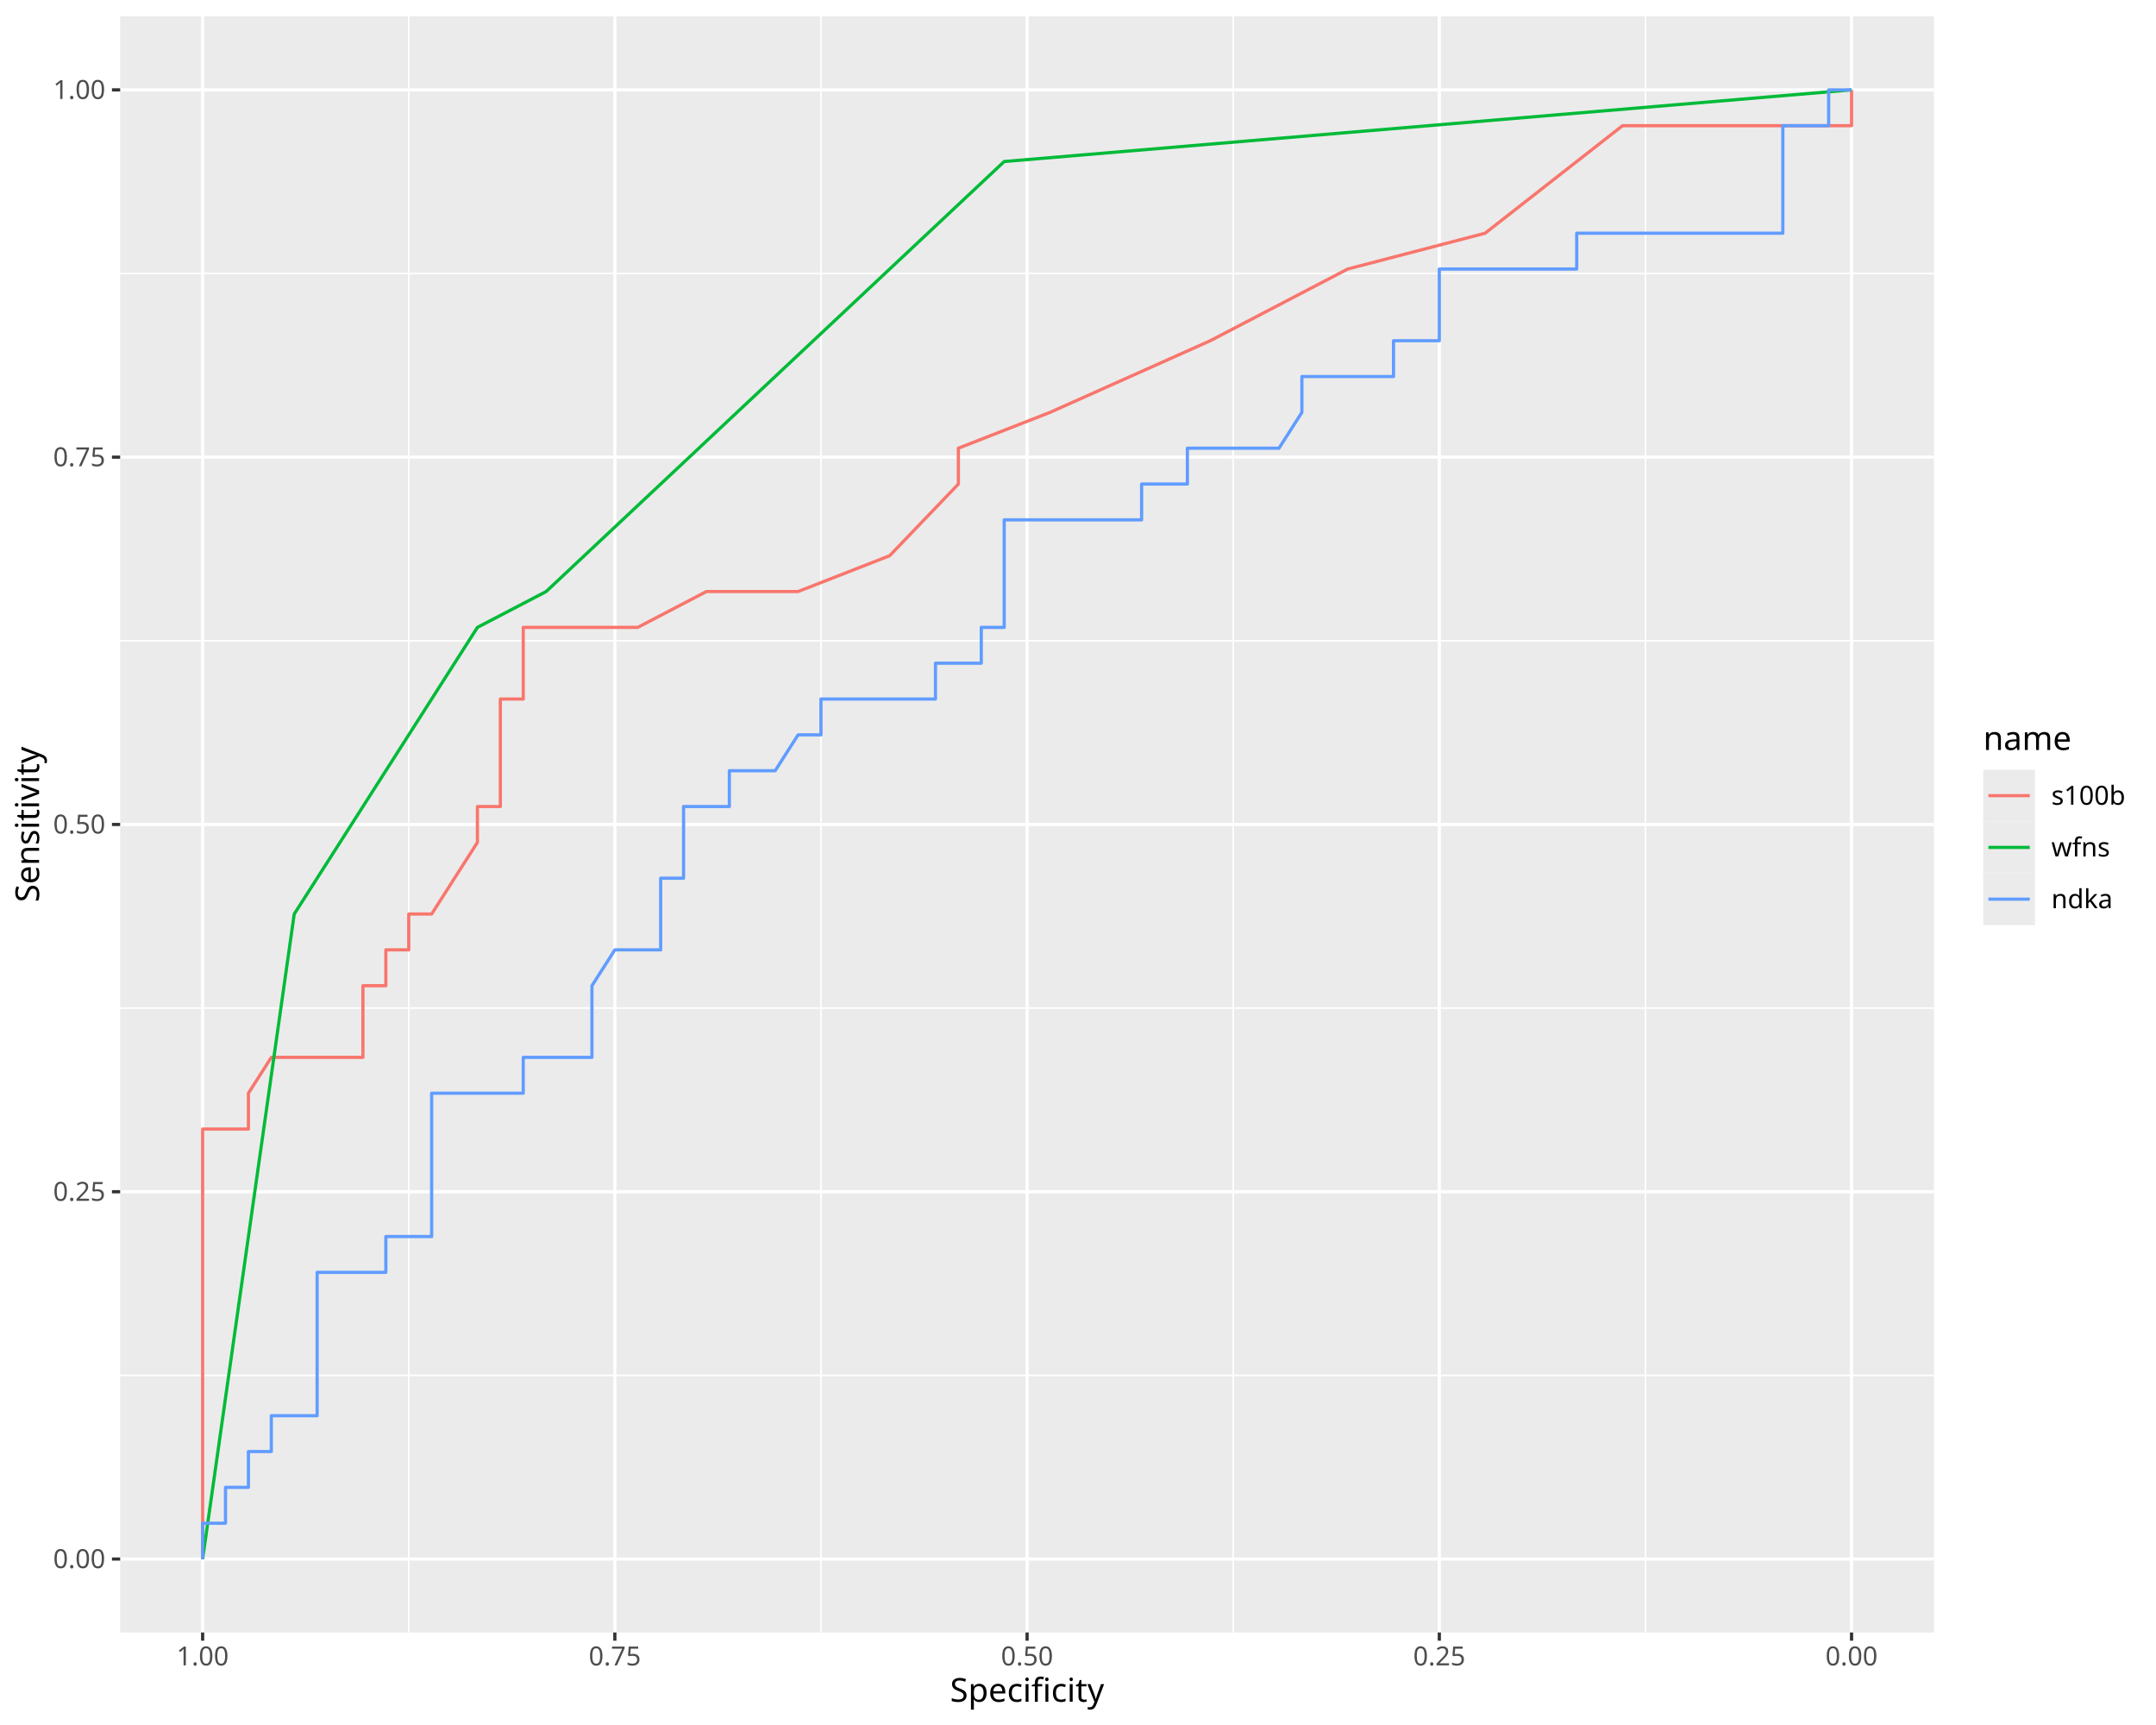
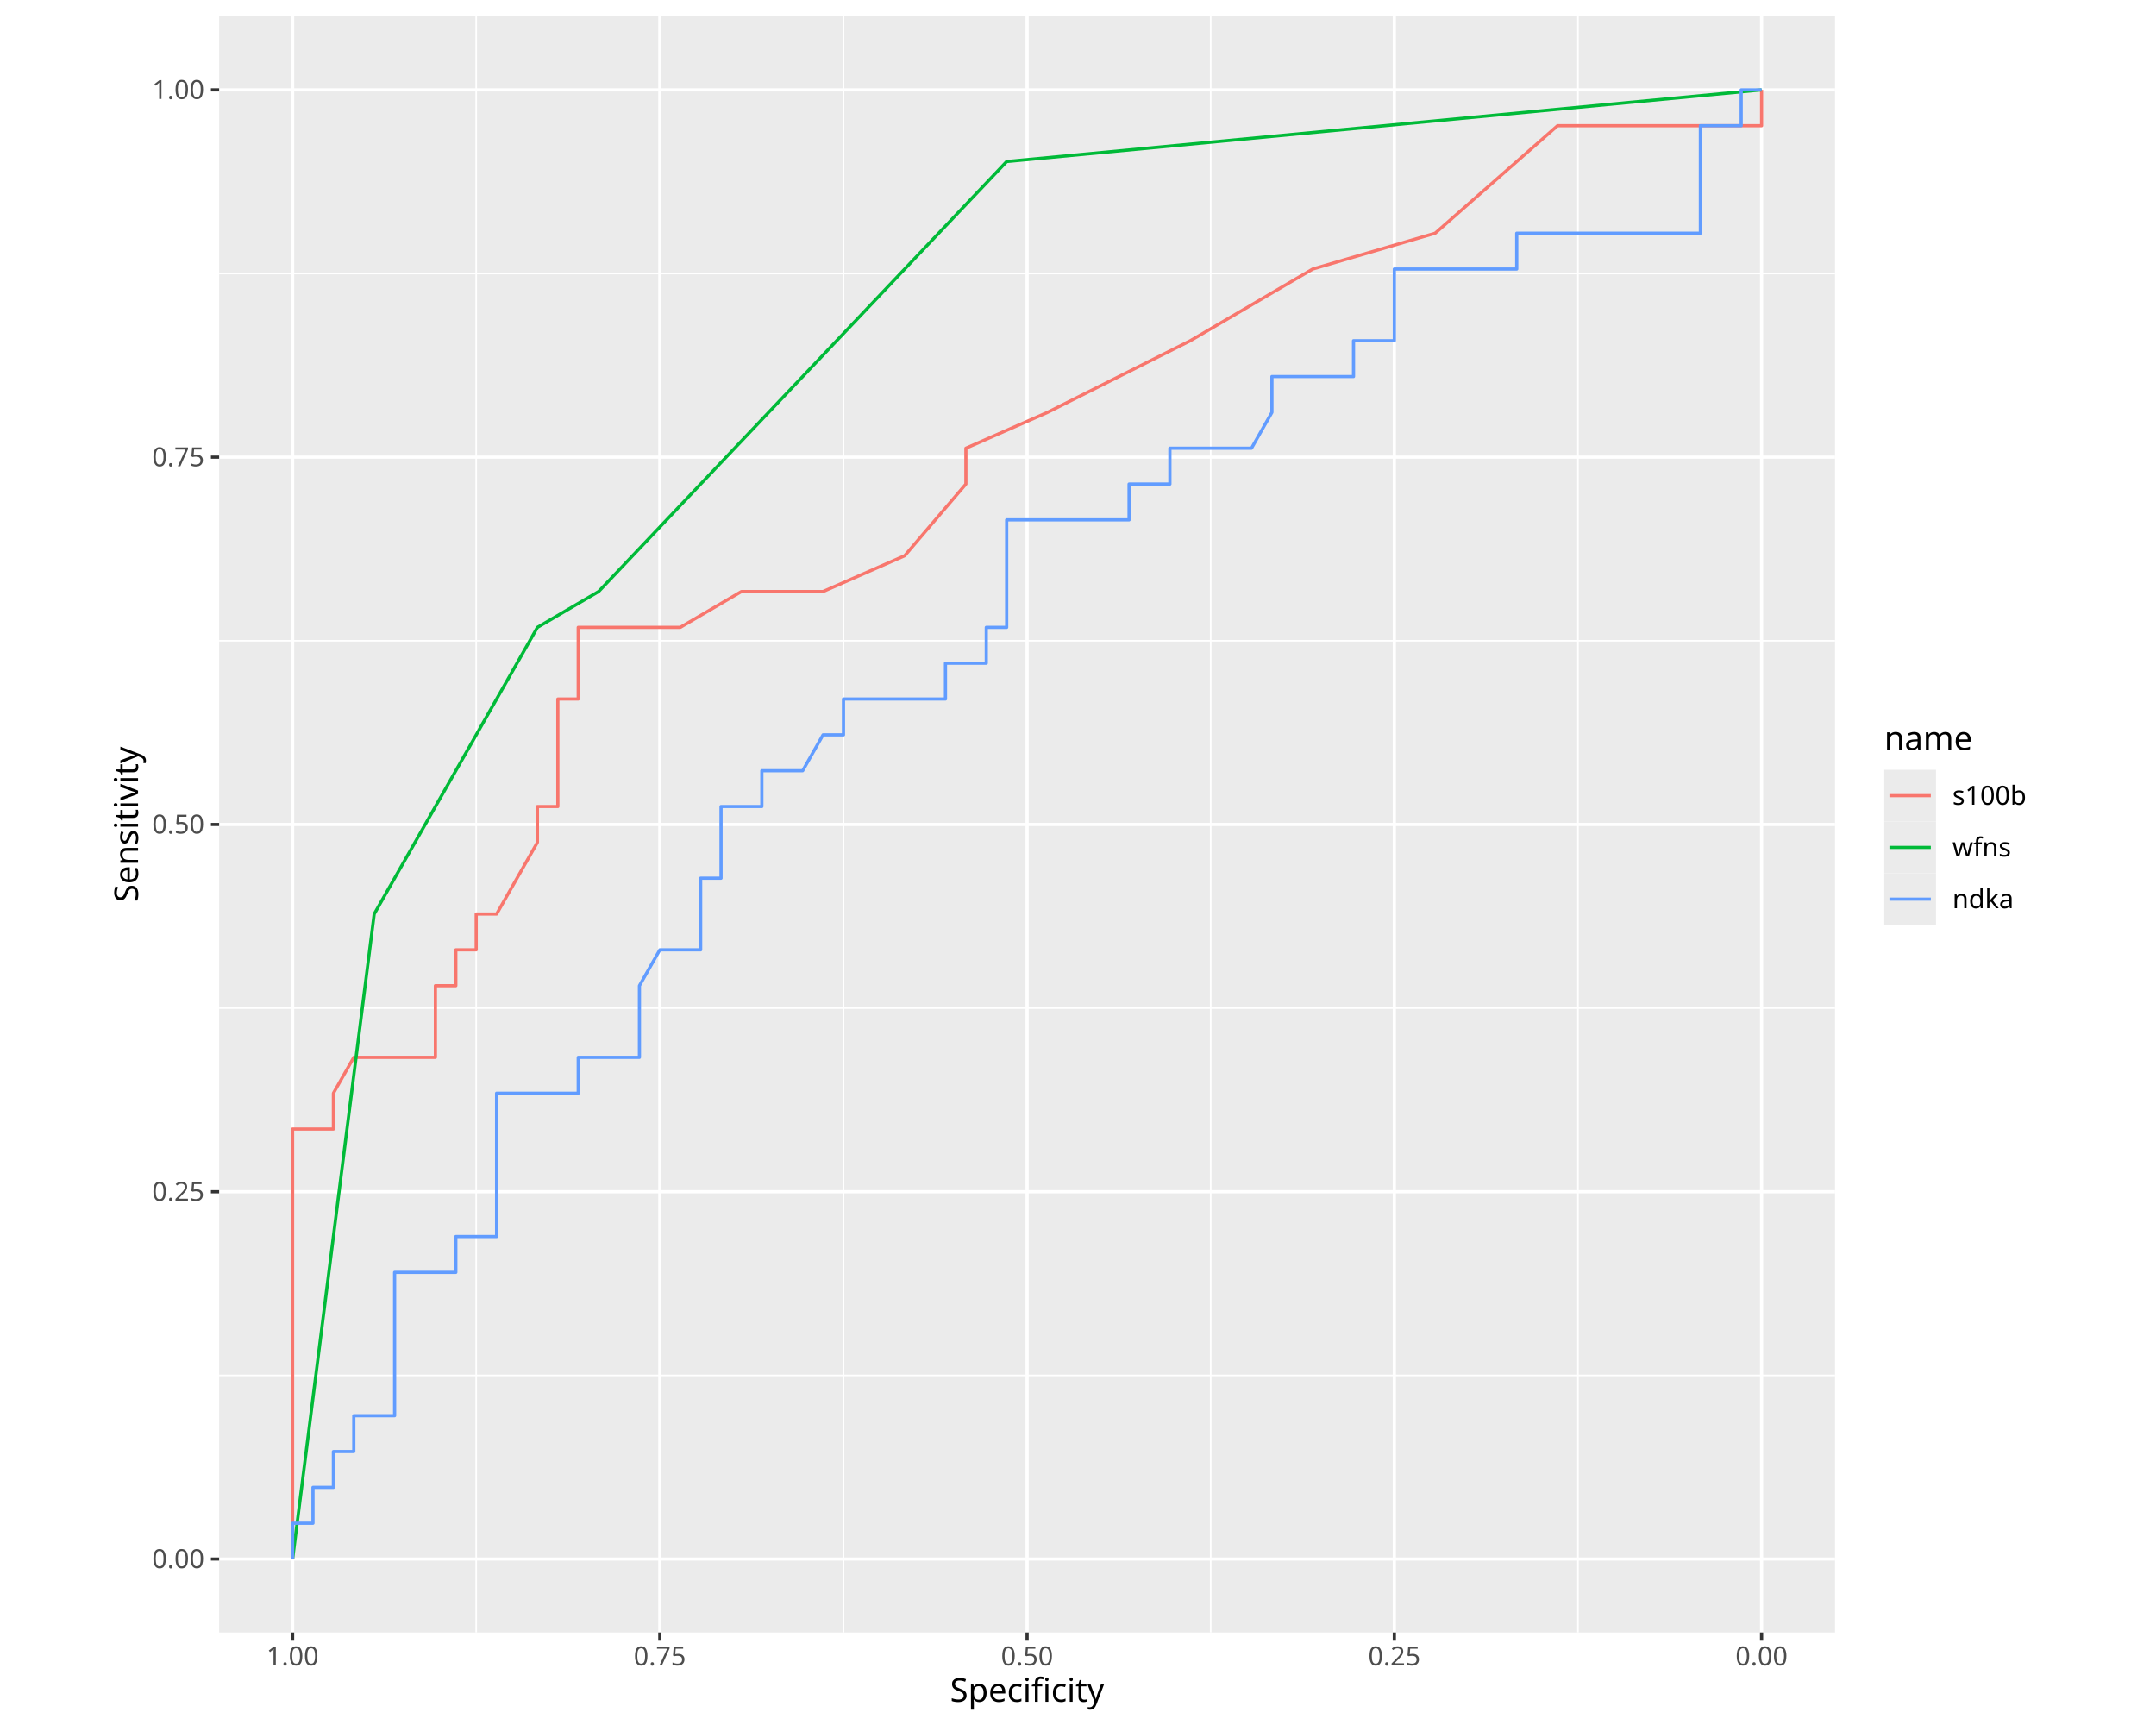
<svg xmlns="http://www.w3.org/2000/svg" class="svglite" data-engine-version="2.0" width="720.00pt" height="576.00pt" viewBox="0 0 720.00 576.00">
  <defs>
    <style type="text/css">
    .svglite line, .svglite polyline, .svglite polygon, .svglite path, .svglite rect, .svglite circle {
      fill: none;
      stroke: #000000;
      stroke-linecap: round;
      stroke-linejoin: round;
      stroke-miterlimit: 10.00;
    }
  </style>
  </defs>
  <rect width="100%" height="100%" style="stroke: none; fill: #FFFFFF;" />
  <defs>
    <clipPath id="cpMC4wMHw3MjAuMDB8MC4wMHw1NzYuMDA=">
      <rect x="0.00" y="0.00" width="720.00" height="576.00" />
    </clipPath>
  </defs>
  <g clip-path="url(#cpMC4wMHw3MjAuMDB8MC4wMHw1NzYuMDA=)">
-     <rect x="0.00" y="0.00" width="720.00" height="576.00" style="stroke-width: 1.07; stroke: #FFFFFF; fill: #FFFFFF;" />
-   </g>
+ </g>
  <defs>
-     <clipPath id="cpNDAuMTN8NjQ1Ljg2fDUuNDh8NTQ1LjEx">
-       <rect x="40.13" y="5.48" width="605.73" height="539.63" />
+     <clipPath id="cpMzMuMDV8Njg2Ljk1fDAuMDB8NTc2LjAw">
+       <rect x="33.05" y="0.00" width="653.90" height="576.00" />
    </clipPath>
  </defs>
-   <g clip-path="url(#cpNDAuMTN8NjQ1Ljg2fDUuNDh8NTQ1LjEx)">
-     <rect x="40.13" y="5.48" width="605.73" height="539.63" style="stroke-width: 1.07; stroke: none; fill: #EBEBEB;" />
-     <polyline points="40.13,459.26 645.86,459.26 " style="stroke-width: 0.53; stroke: #FFFFFF; stroke-linecap: butt;" />
-     <polyline points="40.13,336.62 645.86,336.62 " style="stroke-width: 0.53; stroke: #FFFFFF; stroke-linecap: butt;" />
-     <polyline points="40.13,213.97 645.86,213.97 " style="stroke-width: 0.53; stroke: #FFFFFF; stroke-linecap: butt;" />
-     <polyline points="40.13,91.33 645.86,91.33 " style="stroke-width: 0.53; stroke: #FFFFFF; stroke-linecap: butt;" />
-     <polyline points="549.50,545.11 549.50,5.48 " style="stroke-width: 0.53; stroke: #FFFFFF; stroke-linecap: butt;" />
-     <polyline points="411.83,545.11 411.83,5.48 " style="stroke-width: 0.53; stroke: #FFFFFF; stroke-linecap: butt;" />
-     <polyline points="274.16,545.11 274.16,5.48 " style="stroke-width: 0.53; stroke: #FFFFFF; stroke-linecap: butt;" />
-     <polyline points="136.50,545.11 136.50,5.48 " style="stroke-width: 0.53; stroke: #FFFFFF; stroke-linecap: butt;" />
-     <polyline points="40.13,520.58 645.86,520.58 " style="stroke-width: 1.07; stroke: #FFFFFF; stroke-linecap: butt;" />
-     <polyline points="40.13,397.94 645.86,397.94 " style="stroke-width: 1.07; stroke: #FFFFFF; stroke-linecap: butt;" />
-     <polyline points="40.13,275.30 645.86,275.30 " style="stroke-width: 1.07; stroke: #FFFFFF; stroke-linecap: butt;" />
-     <polyline points="40.13,152.65 645.86,152.65 " style="stroke-width: 1.07; stroke: #FFFFFF; stroke-linecap: butt;" />
-     <polyline points="40.13,30.01 645.86,30.01 " style="stroke-width: 1.07; stroke: #FFFFFF; stroke-linecap: butt;" />
-     <polyline points="618.33,545.11 618.33,5.48 " style="stroke-width: 1.07; stroke: #FFFFFF; stroke-linecap: butt;" />
-     <polyline points="480.66,545.11 480.66,5.48 " style="stroke-width: 1.07; stroke: #FFFFFF; stroke-linecap: butt;" />
-     <polyline points="343.00,545.11 343.00,5.48 " style="stroke-width: 1.07; stroke: #FFFFFF; stroke-linecap: butt;" />
-     <polyline points="205.33,545.11 205.33,5.48 " style="stroke-width: 1.07; stroke: #FFFFFF; stroke-linecap: butt;" />
-     <polyline points="67.67,545.11 67.67,5.48 " style="stroke-width: 1.07; stroke: #FFFFFF; stroke-linecap: butt;" />
-     <polyline points="67.67,520.58 67.67,508.62 67.67,496.65 67.67,484.69 67.67,472.72 67.67,460.76 67.67,448.79 67.67,424.86 67.67,412.90 67.67,400.93 67.67,388.97 67.67,377.00 82.96,377.00 82.96,365.04 90.61,353.07 105.91,353.07 113.55,353.07 121.20,353.07 121.20,329.14 128.85,329.14 128.85,317.17 136.50,317.17 136.50,305.21 144.15,305.21 151.79,293.24 159.44,281.28 159.44,269.31 167.09,269.31 167.09,257.35 167.09,245.38 167.09,233.42 174.74,233.42 174.74,221.45 174.74,209.49 190.04,209.49 197.68,209.49 212.98,209.49 235.92,197.52 266.52,197.52 297.11,185.56 320.05,161.63 320.05,149.66 350.65,137.70 404.18,113.77 450.07,89.83 495.96,77.87 541.85,41.97 557.14,41.97 580.09,41.97 618.33,41.97 618.33,30.01 " style="stroke-width: 1.07; stroke: #F8766D; stroke-linecap: butt;" />
-     <polyline points="67.67,520.58 98.26,305.21 159.44,209.49 182.39,197.52 335.35,53.94 618.33,30.01 " style="stroke-width: 1.07; stroke: #00BA38; stroke-linecap: butt;" />
-     <polyline points="67.67,520.58 67.67,508.62 75.31,508.62 75.31,496.65 82.96,496.65 82.96,484.69 90.61,484.69 90.61,472.72 98.26,472.72 105.91,472.72 105.91,460.76 105.91,448.79 105.91,436.83 105.91,424.86 113.55,424.86 121.20,424.86 128.85,424.86 128.85,412.90 136.50,412.90 144.15,412.90 144.15,400.93 144.15,388.97 144.15,377.00 144.15,365.04 151.79,365.04 159.44,365.04 167.09,365.04 174.74,365.04 174.74,353.07 182.39,353.07 190.04,353.07 197.68,353.07 197.68,341.10 197.68,329.14 205.33,317.17 212.98,317.17 220.63,317.17 220.63,305.21 220.63,293.24 228.28,293.24 228.28,281.28 228.28,269.31 235.92,269.31 243.57,269.31 243.57,257.35 251.22,257.35 258.87,257.35 266.52,245.38 274.16,245.38 274.16,233.42 281.81,233.42 289.46,233.42 297.11,233.42 304.76,233.42 312.40,233.42 312.40,221.45 320.05,221.45 327.70,221.45 327.70,209.49 335.35,209.49 335.35,197.52 335.35,185.56 335.35,173.59 343.00,173.59 350.65,173.59 358.29,173.59 365.94,173.59 373.59,173.59 381.24,173.59 381.24,161.63 388.89,161.63 396.53,161.63 396.53,149.66 404.18,149.66 411.83,149.66 419.48,149.66 427.13,149.66 434.77,137.70 434.77,125.73 442.42,125.73 457.72,125.73 465.37,125.73 465.37,113.77 473.01,113.77 480.66,113.77 480.66,101.80 480.66,89.83 488.31,89.83 495.96,89.83 503.61,89.83 511.26,89.83 518.90,89.83 526.55,89.83 526.55,77.87 534.20,77.87 541.85,77.87 549.50,77.87 557.14,77.87 564.79,77.87 572.44,77.87 580.09,77.87 587.74,77.87 595.38,77.87 595.38,65.90 595.38,53.94 595.38,41.97 603.03,41.97 610.68,41.97 610.68,30.01 618.33,30.01 " style="stroke-width: 1.07; stroke: #619CFF; stroke-linecap: butt;" />
+   <g clip-path="url(#cpMzMuMDV8Njg2Ljk1fDAuMDB8NTc2LjAw)">
+     <rect x="33.05" y="0.00" width="653.90" height="576.00" style="stroke-width: 1.07; stroke: #FFFFFF; fill: #FFFFFF;" />
  </g>
  <g clip-path="url(#cpMC4wMHw3MjAuMDB8MC4wMHw1NzYuMDA=)">
-     <text x="35.20" y="523.61" text-anchor="end" style="font-size: 8.80px; fill: #4D4D4D; font-family: sans;" textLength="17.13px" lengthAdjust="spacingAndGlyphs">0.00</text>
-     <text x="35.20" y="400.97" text-anchor="end" style="font-size: 8.80px; fill: #4D4D4D; font-family: sans;" textLength="17.13px" lengthAdjust="spacingAndGlyphs">0.25</text>
-     <text x="35.20" y="278.32" text-anchor="end" style="font-size: 8.80px; fill: #4D4D4D; font-family: sans;" textLength="17.13px" lengthAdjust="spacingAndGlyphs">0.50</text>
-     <text x="35.20" y="155.68" text-anchor="end" style="font-size: 8.80px; fill: #4D4D4D; font-family: sans;" textLength="17.13px" lengthAdjust="spacingAndGlyphs">0.75</text>
-     <text x="35.20" y="33.04" text-anchor="end" style="font-size: 8.80px; fill: #4D4D4D; font-family: sans;" textLength="17.13px" lengthAdjust="spacingAndGlyphs">1.00</text>
-     <polyline points="37.39,520.58 40.13,520.58 " style="stroke-width: 1.07; stroke: #333333; stroke-linecap: butt;" />
-     <polyline points="37.39,397.94 40.13,397.94 " style="stroke-width: 1.07; stroke: #333333; stroke-linecap: butt;" />
-     <polyline points="37.39,275.30 40.13,275.30 " style="stroke-width: 1.07; stroke: #333333; stroke-linecap: butt;" />
-     <polyline points="37.39,152.65 40.13,152.65 " style="stroke-width: 1.07; stroke: #333333; stroke-linecap: butt;" />
-     <polyline points="37.39,30.01 40.13,30.01 " style="stroke-width: 1.07; stroke: #333333; stroke-linecap: butt;" />
-     <polyline points="618.33,547.85 618.33,545.11 " style="stroke-width: 1.07; stroke: #333333; stroke-linecap: butt;" />
-     <polyline points="480.66,547.85 480.66,545.11 " style="stroke-width: 1.07; stroke: #333333; stroke-linecap: butt;" />
+ </g>
+   <defs>
+     <clipPath id="cpNzMuMTh8NjEyLjgxfDUuNDh8NTQ1LjEx">
+       <rect x="73.18" y="5.48" width="539.63" height="539.63" />
+     </clipPath>
+   </defs>
+   <g clip-path="url(#cpNzMuMTh8NjEyLjgxfDUuNDh8NTQ1LjEx)">
+     <rect x="73.18" y="5.48" width="539.63" height="539.63" style="stroke-width: 1.07; stroke: none; fill: #EBEBEB;" />
+     <polyline points="73.18,459.26 612.81,459.26 " style="stroke-width: 0.53; stroke: #FFFFFF; stroke-linecap: butt;" />
+     <polyline points="73.18,336.62 612.81,336.62 " style="stroke-width: 0.53; stroke: #FFFFFF; stroke-linecap: butt;" />
+     <polyline points="73.18,213.97 612.81,213.97 " style="stroke-width: 0.53; stroke: #FFFFFF; stroke-linecap: butt;" />
+     <polyline points="73.18,91.33 612.81,91.33 " style="stroke-width: 0.53; stroke: #FFFFFF; stroke-linecap: butt;" />
+     <polyline points="526.96,545.11 526.96,5.48 " style="stroke-width: 0.53; stroke: #FFFFFF; stroke-linecap: butt;" />
+     <polyline points="404.32,545.11 404.32,5.48 " style="stroke-width: 0.53; stroke: #FFFFFF; stroke-linecap: butt;" />
+     <polyline points="281.68,545.11 281.68,5.48 " style="stroke-width: 0.53; stroke: #FFFFFF; stroke-linecap: butt;" />
+     <polyline points="159.03,545.11 159.03,5.48 " style="stroke-width: 0.53; stroke: #FFFFFF; stroke-linecap: butt;" />
+     <polyline points="73.18,520.58 612.81,520.58 " style="stroke-width: 1.07; stroke: #FFFFFF; stroke-linecap: butt;" />
+     <polyline points="73.18,397.94 612.81,397.94 " style="stroke-width: 1.07; stroke: #FFFFFF; stroke-linecap: butt;" />
+     <polyline points="73.18,275.30 612.81,275.30 " style="stroke-width: 1.07; stroke: #FFFFFF; stroke-linecap: butt;" />
+     <polyline points="73.18,152.65 612.81,152.65 " style="stroke-width: 1.07; stroke: #FFFFFF; stroke-linecap: butt;" />
+     <polyline points="73.18,30.01 612.81,30.01 " style="stroke-width: 1.07; stroke: #FFFFFF; stroke-linecap: butt;" />
+     <polyline points="588.28,545.11 588.28,5.48 " style="stroke-width: 1.07; stroke: #FFFFFF; stroke-linecap: butt;" />
+     <polyline points="465.64,545.11 465.64,5.48 " style="stroke-width: 1.07; stroke: #FFFFFF; stroke-linecap: butt;" />
+     <polyline points="343.00,545.11 343.00,5.48 " style="stroke-width: 1.07; stroke: #FFFFFF; stroke-linecap: butt;" />
+     <polyline points="220.35,545.11 220.35,5.48 " style="stroke-width: 1.07; stroke: #FFFFFF; stroke-linecap: butt;" />
+     <polyline points="97.71,545.11 97.71,5.48 " style="stroke-width: 1.07; stroke: #FFFFFF; stroke-linecap: butt;" />
+     <polyline points="97.71,520.58 97.71,508.62 97.71,496.65 97.71,484.69 97.71,472.72 97.71,460.76 97.71,448.79 97.71,424.86 97.71,412.90 97.71,400.93 97.71,388.97 97.71,377.00 111.34,377.00 111.34,365.04 118.15,353.07 131.78,353.07 138.59,353.07 145.40,353.07 145.40,329.14 152.22,329.14 152.22,317.17 159.03,317.17 159.03,305.21 165.84,305.21 172.66,293.24 179.47,281.28 179.47,269.31 186.29,269.31 186.29,257.35 186.29,245.38 186.29,233.42 193.10,233.42 193.10,221.45 193.10,209.49 206.73,209.49 213.54,209.49 227.17,209.49 247.61,197.52 274.86,197.52 302.12,185.56 322.56,161.63 322.56,149.66 349.81,137.70 397.51,113.77 438.39,89.83 479.27,77.87 520.15,41.97 533.78,41.97 554.22,41.97 588.28,41.97 588.28,30.01 " style="stroke-width: 1.07; stroke: #F8766D; stroke-linecap: butt;" />
+     <polyline points="97.71,520.58 124.96,305.21 179.47,209.49 199.91,197.52 336.18,53.94 588.28,30.01 " style="stroke-width: 1.07; stroke: #00BA38; stroke-linecap: butt;" />
+     <polyline points="97.71,520.58 97.71,508.62 104.52,508.62 104.52,496.65 111.34,496.65 111.34,484.69 118.15,484.69 118.15,472.72 124.96,472.72 131.78,472.72 131.78,460.76 131.78,448.79 131.78,436.83 131.78,424.86 138.59,424.86 145.40,424.86 152.22,424.86 152.22,412.90 159.03,412.90 165.84,412.90 165.84,400.93 165.84,388.97 165.84,377.00 165.84,365.04 172.66,365.04 179.47,365.04 186.29,365.04 193.10,365.04 193.10,353.07 199.91,353.07 206.73,353.07 213.54,353.07 213.54,341.10 213.54,329.14 220.35,317.17 227.17,317.17 233.98,317.17 233.98,305.21 233.98,293.24 240.79,293.24 240.79,281.28 240.79,269.31 247.61,269.31 254.42,269.31 254.42,257.35 261.23,257.35 268.05,257.35 274.86,245.38 281.68,245.38 281.68,233.42 288.49,233.42 295.30,233.42 302.12,233.42 308.93,233.42 315.74,233.42 315.74,221.45 322.56,221.45 329.37,221.45 329.37,209.49 336.18,209.49 336.18,197.52 336.18,185.56 336.18,173.59 343.00,173.59 349.81,173.59 356.62,173.59 363.44,173.59 370.25,173.59 377.06,173.59 377.06,161.63 383.88,161.63 390.69,161.63 390.69,149.66 397.51,149.66 404.32,149.66 411.13,149.66 417.95,149.66 424.76,137.70 424.76,125.73 431.57,125.73 445.20,125.73 452.01,125.73 452.01,113.77 458.83,113.77 465.64,113.77 465.64,101.80 465.64,89.83 472.45,89.83 479.27,89.83 486.08,89.83 492.90,89.83 499.71,89.83 506.52,89.83 506.52,77.87 513.34,77.87 520.15,77.87 526.96,77.87 533.78,77.87 540.59,77.87 547.40,77.87 554.22,77.87 561.03,77.87 567.84,77.87 567.84,65.90 567.84,53.94 567.84,41.97 574.66,41.97 581.47,41.97 581.47,30.01 588.28,30.01 " style="stroke-width: 1.07; stroke: #619CFF; stroke-linecap: butt;" />
+   </g>
+   <g clip-path="url(#cpMC4wMHw3MjAuMDB8MC4wMHw1NzYuMDA=)">
+     <text x="68.25" y="523.61" text-anchor="end" style="font-size: 8.80px; fill: #4D4D4D; font-family: sans;" textLength="17.13px" lengthAdjust="spacingAndGlyphs">0.00</text>
+     <text x="68.25" y="400.97" text-anchor="end" style="font-size: 8.80px; fill: #4D4D4D; font-family: sans;" textLength="17.13px" lengthAdjust="spacingAndGlyphs">0.25</text>
+     <text x="68.25" y="278.32" text-anchor="end" style="font-size: 8.80px; fill: #4D4D4D; font-family: sans;" textLength="17.13px" lengthAdjust="spacingAndGlyphs">0.50</text>
+     <text x="68.25" y="155.68" text-anchor="end" style="font-size: 8.80px; fill: #4D4D4D; font-family: sans;" textLength="17.13px" lengthAdjust="spacingAndGlyphs">0.75</text>
+     <text x="68.25" y="33.04" text-anchor="end" style="font-size: 8.80px; fill: #4D4D4D; font-family: sans;" textLength="17.13px" lengthAdjust="spacingAndGlyphs">1.00</text>
+     <polyline points="70.44,520.58 73.18,520.58 " style="stroke-width: 1.07; stroke: #333333; stroke-linecap: butt;" />
+     <polyline points="70.44,397.94 73.18,397.94 " style="stroke-width: 1.07; stroke: #333333; stroke-linecap: butt;" />
+     <polyline points="70.44,275.30 73.18,275.30 " style="stroke-width: 1.07; stroke: #333333; stroke-linecap: butt;" />
+     <polyline points="70.44,152.65 73.18,152.65 " style="stroke-width: 1.07; stroke: #333333; stroke-linecap: butt;" />
+     <polyline points="70.44,30.01 73.18,30.01 " style="stroke-width: 1.07; stroke: #333333; stroke-linecap: butt;" />
+     <polyline points="588.28,547.85 588.28,545.11 " style="stroke-width: 1.07; stroke: #333333; stroke-linecap: butt;" />
+     <polyline points="465.64,547.85 465.64,545.11 " style="stroke-width: 1.07; stroke: #333333; stroke-linecap: butt;" />
    <polyline points="343.00,547.85 343.00,545.11 " style="stroke-width: 1.07; stroke: #333333; stroke-linecap: butt;" />
-     <polyline points="205.33,547.85 205.33,545.11 " style="stroke-width: 1.07; stroke: #333333; stroke-linecap: butt;" />
-     <polyline points="67.67,547.85 67.67,545.11 " style="stroke-width: 1.07; stroke: #333333; stroke-linecap: butt;" />
-     <text x="618.33" y="556.10" text-anchor="middle" style="font-size: 8.80px; fill: #4D4D4D; font-family: sans;" textLength="17.13px" lengthAdjust="spacingAndGlyphs">0.00</text>
-     <text x="480.66" y="556.10" text-anchor="middle" style="font-size: 8.80px; fill: #4D4D4D; font-family: sans;" textLength="17.13px" lengthAdjust="spacingAndGlyphs">0.25</text>
+     <polyline points="220.35,547.85 220.35,545.11 " style="stroke-width: 1.07; stroke: #333333; stroke-linecap: butt;" />
+     <polyline points="97.71,547.85 97.71,545.11 " style="stroke-width: 1.07; stroke: #333333; stroke-linecap: butt;" />
+     <text x="588.28" y="556.10" text-anchor="middle" style="font-size: 8.80px; fill: #4D4D4D; font-family: sans;" textLength="17.13px" lengthAdjust="spacingAndGlyphs">0.00</text>
+     <text x="465.64" y="556.10" text-anchor="middle" style="font-size: 8.80px; fill: #4D4D4D; font-family: sans;" textLength="17.13px" lengthAdjust="spacingAndGlyphs">0.25</text>
    <text x="343.00" y="556.10" text-anchor="middle" style="font-size: 8.80px; fill: #4D4D4D; font-family: sans;" textLength="17.13px" lengthAdjust="spacingAndGlyphs">0.50</text>
-     <text x="205.33" y="556.10" text-anchor="middle" style="font-size: 8.80px; fill: #4D4D4D; font-family: sans;" textLength="17.13px" lengthAdjust="spacingAndGlyphs">0.75</text>
-     <text x="67.67" y="556.10" text-anchor="middle" style="font-size: 8.80px; fill: #4D4D4D; font-family: sans;" textLength="17.13px" lengthAdjust="spacingAndGlyphs">1.00</text>
+     <text x="220.35" y="556.10" text-anchor="middle" style="font-size: 8.80px; fill: #4D4D4D; font-family: sans;" textLength="17.13px" lengthAdjust="spacingAndGlyphs">0.75</text>
+     <text x="97.71" y="556.10" text-anchor="middle" style="font-size: 8.80px; fill: #4D4D4D; font-family: sans;" textLength="17.13px" lengthAdjust="spacingAndGlyphs">1.00</text>
    <text x="343.00" y="568.24" text-anchor="middle" style="font-size: 11.00px; font-family: sans;" textLength="49.53px" lengthAdjust="spacingAndGlyphs">Specificity</text>
-     <text transform="translate(13.05,275.30) rotate(-90)" text-anchor="middle" style="font-size: 11.00px; font-family: sans;" textLength="49.53px" lengthAdjust="spacingAndGlyphs">Sensitivity</text>
-     <rect x="656.82" y="236.23" width="57.70" height="78.13" style="stroke-width: 1.07; stroke: none; fill: #FFFFFF;" />
-     <text x="662.30" y="250.42" style="font-size: 11.00px; font-family: sans;" textLength="27.52px" lengthAdjust="spacingAndGlyphs">name</text>
-     <rect x="662.30" y="257.04" width="17.28" height="17.28" style="stroke-width: 1.07; stroke: none; fill: #EBEBEB;" />
-     <line x1="664.03" y1="265.68" x2="677.85" y2="265.68" style="stroke-width: 1.07; stroke: #F8766D; stroke-linecap: butt;" />
-     <rect x="662.30" y="274.32" width="17.28" height="17.28" style="stroke-width: 1.07; stroke: none; fill: #EBEBEB;" />
-     <line x1="664.03" y1="282.96" x2="677.85" y2="282.96" style="stroke-width: 1.07; stroke: #00BA38; stroke-linecap: butt;" />
-     <rect x="662.30" y="291.60" width="17.28" height="17.28" style="stroke-width: 1.07; stroke: none; fill: #EBEBEB;" />
-     <line x1="664.03" y1="300.24" x2="677.85" y2="300.24" style="stroke-width: 1.07; stroke: #619CFF; stroke-linecap: butt;" />
-     <text x="685.06" y="268.71" style="font-size: 8.80px; font-family: sans;" textLength="23.98px" lengthAdjust="spacingAndGlyphs">s100b</text>
-     <text x="685.06" y="285.99" style="font-size: 8.80px; font-family: sans;" textLength="18.10px" lengthAdjust="spacingAndGlyphs">wfns</text>
-     <text x="685.06" y="303.27" style="font-size: 8.80px; font-family: sans;" textLength="19.09px" lengthAdjust="spacingAndGlyphs">ndka</text>
+     <text transform="translate(46.10,275.30) rotate(-90)" text-anchor="middle" style="font-size: 11.00px; font-family: sans;" textLength="49.53px" lengthAdjust="spacingAndGlyphs">Sensitivity</text>
+     <rect x="623.77" y="236.23" width="57.70" height="78.13" style="stroke-width: 1.07; stroke: none; fill: #FFFFFF;" />
+     <text x="629.25" y="250.42" style="font-size: 11.00px; font-family: sans;" textLength="27.52px" lengthAdjust="spacingAndGlyphs">name</text>
+     <rect x="629.25" y="257.04" width="17.28" height="17.28" style="stroke-width: 1.07; stroke: none; fill: #EBEBEB;" />
+     <line x1="630.98" y1="265.68" x2="644.80" y2="265.68" style="stroke-width: 1.07; stroke: #F8766D; stroke-linecap: butt;" />
+     <rect x="629.25" y="274.32" width="17.28" height="17.28" style="stroke-width: 1.07; stroke: none; fill: #EBEBEB;" />
+     <line x1="630.98" y1="282.96" x2="644.80" y2="282.96" style="stroke-width: 1.07; stroke: #00BA38; stroke-linecap: butt;" />
+     <rect x="629.25" y="291.60" width="17.28" height="17.28" style="stroke-width: 1.07; stroke: none; fill: #EBEBEB;" />
+     <line x1="630.98" y1="300.24" x2="644.80" y2="300.24" style="stroke-width: 1.07; stroke: #619CFF; stroke-linecap: butt;" />
+     <text x="652.01" y="268.71" style="font-size: 8.80px; font-family: sans;" textLength="23.98px" lengthAdjust="spacingAndGlyphs">s100b</text>
+     <text x="652.01" y="285.99" style="font-size: 8.80px; font-family: sans;" textLength="18.10px" lengthAdjust="spacingAndGlyphs">wfns</text>
+     <text x="652.01" y="303.27" style="font-size: 8.80px; font-family: sans;" textLength="19.09px" lengthAdjust="spacingAndGlyphs">ndka</text>
  </g>
</svg>
